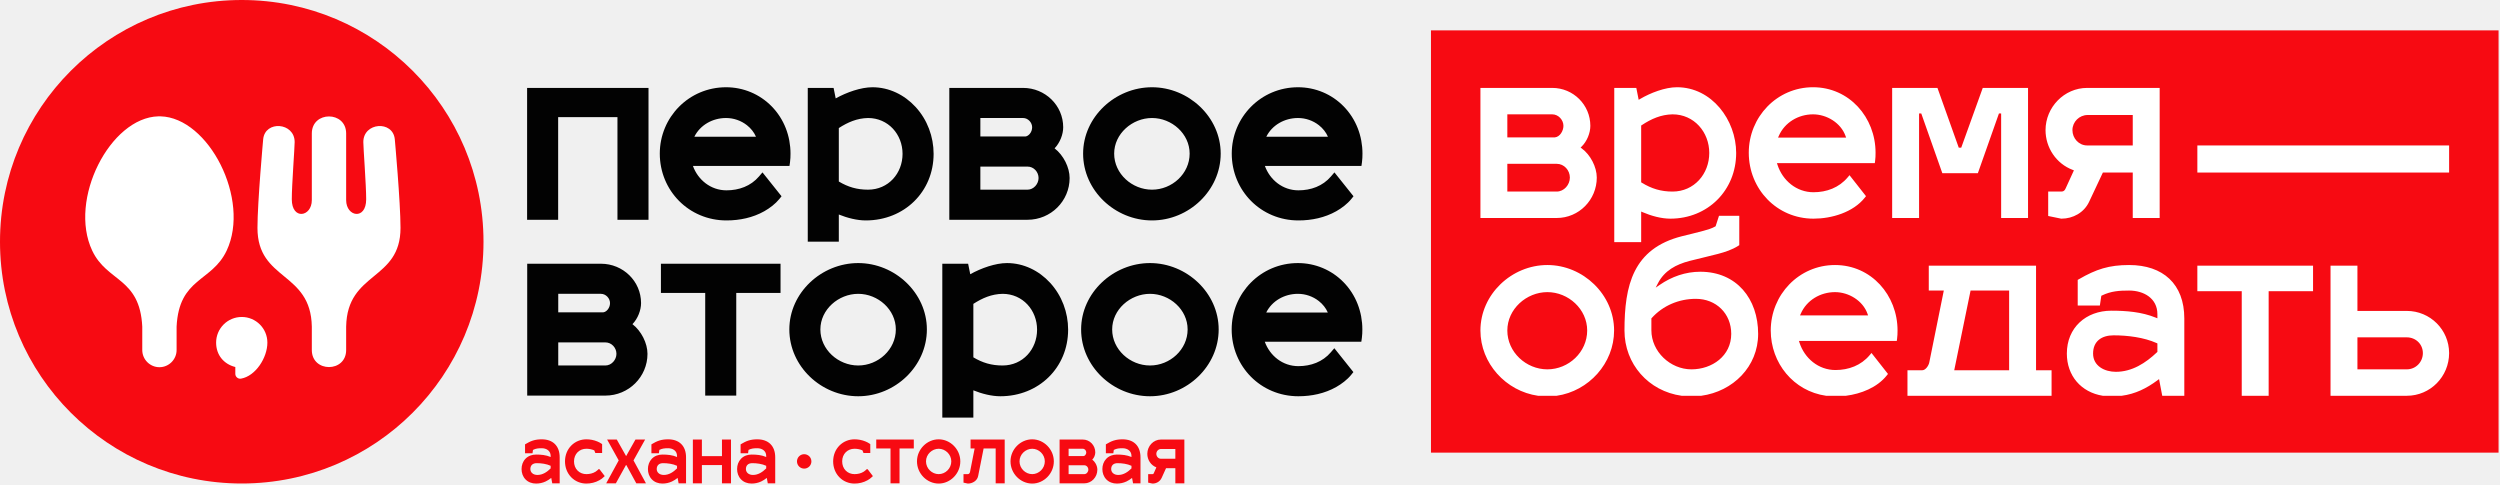
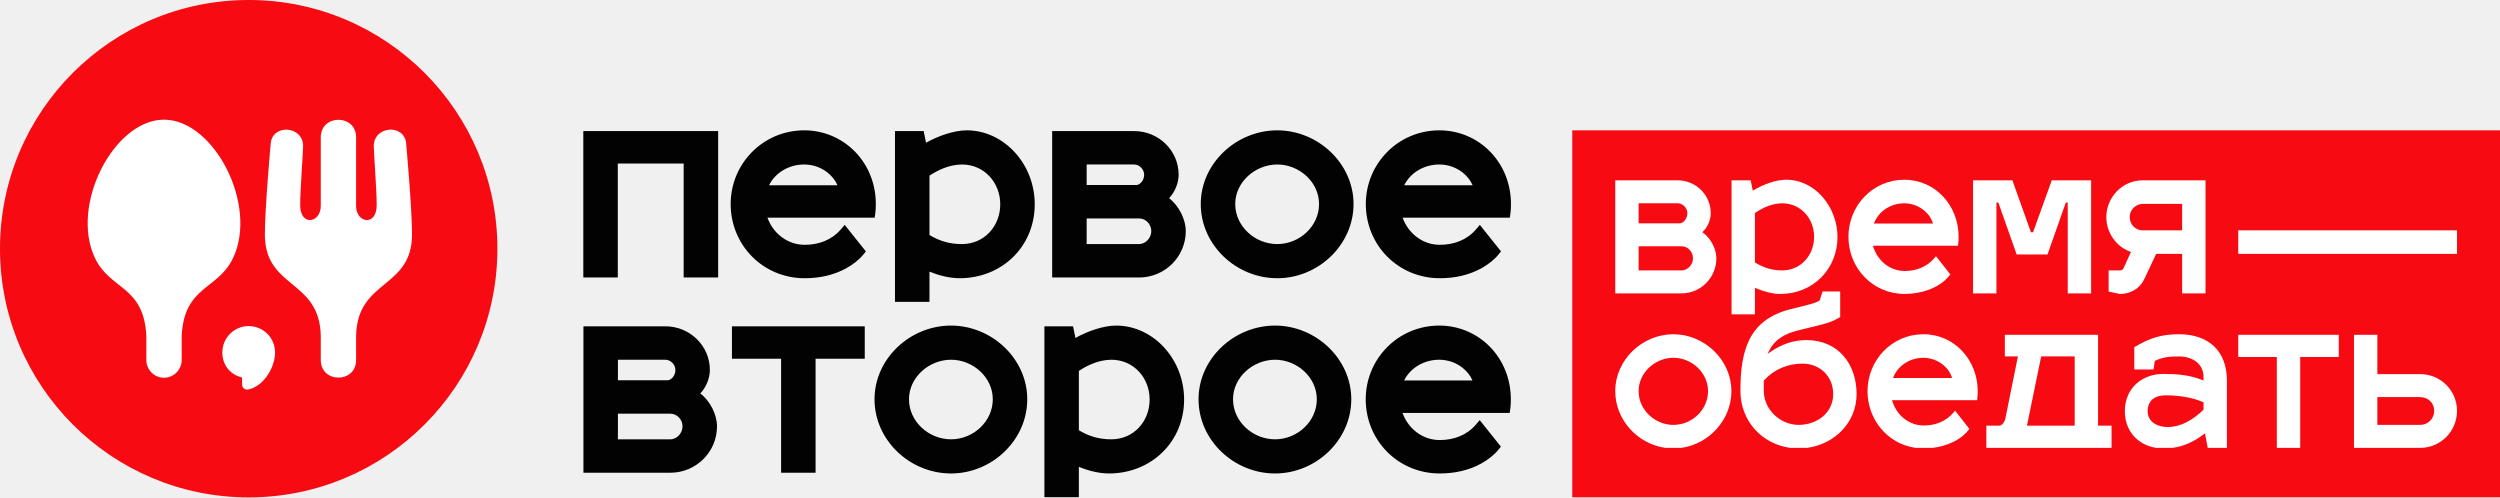
- <svg xmlns="http://www.w3.org/2000/svg" width="1383" height="268" viewBox="0 0 1383 268" fill="none">
-   <path fill-rule="evenodd" clip-rule="evenodd" d="M133.737 0C207.597 0 267.473 59.876 267.473 133.737C267.473 207.598 207.597 267.473 133.737 267.473C59.876 267.473 0 207.598 0 133.737C0 59.876 59.876 0 133.737 0Z" fill="#F70A12" />
-   <path fill-rule="evenodd" clip-rule="evenodd" d="M304.622 252.812V252.21C304.622 249.325 302.213 247.961 299.699 247.961C297.886 247.961 296.457 248.066 294.848 248.89L294.585 250.729H290.457V245.823L290.717 245.666C292.011 244.89 293.311 244.194 294.74 243.733C296.36 243.211 298.008 243.032 299.699 243.032C305.741 243.032 309.612 246.542 309.612 252.995V267.379H305.502L304.95 264.382C303.97 265.151 302.949 265.833 301.816 266.361C300.134 267.143 298.383 267.503 296.542 267.503C294.351 267.503 292.226 266.797 290.662 265.152C289.221 263.638 288.523 261.598 288.523 259.482C288.523 257.366 289.221 255.325 290.662 253.812C292.226 252.167 294.351 251.461 296.542 251.461C299.31 251.461 302.065 251.699 304.622 252.812ZM444.877 251.261C447.08 251.261 448.867 253.047 448.867 255.25C448.867 257.454 447.08 259.24 444.877 259.24C442.674 259.24 440.888 257.454 440.888 255.25C440.888 253.047 442.674 251.261 444.877 251.261ZM480.149 259.787L482.877 263.368L482.55 263.71C481.809 264.487 480.787 265.192 479.866 265.703C477.66 266.925 475.205 267.507 472.711 267.507C469.614 267.507 466.626 266.325 464.396 264.074C462.077 261.732 460.903 258.574 460.903 255.229C460.903 251.904 462.088 248.773 464.397 246.454C466.629 244.212 469.618 243.032 472.711 243.032C474.795 243.032 476.884 243.424 478.821 244.23C479.655 244.576 480.466 244.995 481.209 245.521L481.44 245.683V250.606H477.691L477.087 249.116C475.707 248.537 474.194 248.251 472.711 248.251C468.824 248.251 465.893 251.134 465.893 255.229C465.893 257.174 466.525 259.015 467.892 260.373C469.19 261.662 470.93 262.289 472.711 262.289C474.481 262.289 476.268 261.907 477.798 260.95C478.207 260.695 478.598 260.398 478.949 260.062C479.043 259.971 479.133 259.878 479.222 259.782C479.249 259.752 479.276 259.722 479.304 259.694C479.568 259.424 479.987 259.489 480.149 259.787ZM492.633 248.085H484.741V243.156H505.514V248.085H497.622V267.383H492.633V248.085ZM519.281 243.032C525.671 243.032 531.245 248.511 531.245 255.229C531.245 261.98 525.72 267.507 519.281 267.507C512.826 267.507 507.276 262.004 507.276 255.229C507.276 248.487 512.874 243.032 519.281 243.032ZM550.805 248.085H544.137L541.106 263.354C540.579 266.006 537.907 267.507 535.466 267.507H535.412L533.01 266.994V262.289H535.466C535.696 262.289 535.945 262.151 536.117 261.999C536.376 261.77 536.543 261.457 536.611 261.112L539.167 248.085H536.916V243.156H555.795V267.383H550.805V248.085ZM571.016 243.032C577.407 243.032 582.98 248.511 582.98 255.229C582.98 261.98 577.456 267.507 571.016 267.507C564.561 267.507 559.012 262.004 559.012 255.229C559.012 248.487 564.61 243.032 571.016 243.032ZM604.23 254.268C604.924 254.77 605.518 255.472 605.958 256.185C606.616 257.252 607.056 258.539 607.056 259.815C607.056 263.982 603.841 267.383 599.826 267.383H586.165V243.156H599.037C602.824 243.156 605.912 246.319 605.912 250.27C605.912 251.641 605.272 253.287 604.23 254.268ZM625.93 252.814V252.212C625.93 249.326 623.52 247.962 621.006 247.962C619.193 247.962 617.765 248.067 616.156 248.891L615.893 250.73H611.764V245.824L612.025 245.667C613.318 244.89 614.618 244.195 616.048 243.734C617.668 243.211 619.315 243.032 621.006 243.032C627.049 243.032 630.919 246.543 630.919 252.997V267.383H626.809L626.257 264.385C625.278 265.155 624.257 265.837 623.123 266.365C621.441 267.148 619.69 267.507 617.85 267.507C615.659 267.507 613.534 266.801 611.97 265.156C610.529 263.642 609.831 261.601 609.831 259.485C609.831 257.368 610.529 255.328 611.97 253.813C613.534 252.168 615.659 251.462 617.85 251.462C620.618 251.462 623.373 251.701 625.93 252.814ZM639.702 258.539C636.701 257.428 634.694 254.409 634.694 251.055C634.694 246.77 638.063 243.156 642.2 243.156H655.191V267.383H650.201V258.995H645.056L642.633 264.344C641.72 266.358 639.737 267.507 637.623 267.507H637.57L635.167 266.994V262.289H637.623C637.99 262.289 638.148 262.084 638.288 261.747H638.29L639.702 258.539ZM519.281 248.251C515.613 248.251 512.266 251.33 512.266 255.229C512.266 259.164 515.566 262.289 519.281 262.289C523.004 262.289 526.256 259.156 526.256 255.229C526.256 251.335 522.954 248.251 519.281 248.251ZM571.016 248.251C567.349 248.251 564.001 251.33 564.001 255.229C564.001 259.164 567.301 262.289 571.016 262.289C574.739 262.289 577.991 259.156 577.991 255.229C577.991 251.335 574.689 248.251 571.016 248.251ZM591.155 257.383V262.289H599.826C601.08 262.289 602.067 261.08 602.067 259.815C602.067 258.524 601.096 257.383 599.826 257.383H591.155ZM591.155 248.251V252.288H599.487C599.856 252.248 600.201 251.986 600.432 251.698C600.753 251.299 600.922 250.79 600.922 250.27C600.922 249.218 600.062 248.251 599.037 248.251H591.155ZM625.93 259.129V257.68C623.648 256.6 620.697 256.226 618.244 256.226C617.246 256.226 616.177 256.454 615.469 257.242C614.923 257.849 614.702 258.668 614.702 259.485C614.702 260.334 615.042 261.124 615.639 261.7C616.445 262.476 617.568 262.743 618.639 262.743C621.518 262.743 623.915 261.122 625.93 259.129ZM650.201 253.776V248.375H642.279C640.868 248.375 639.684 249.58 639.684 251.055C639.684 252.513 640.777 253.776 642.2 253.776H650.201ZM331.804 259.783L334.532 263.365L334.205 263.707C333.463 264.483 332.44 265.188 331.52 265.698C329.315 266.921 326.859 267.503 324.365 267.503C321.268 267.503 318.28 266.32 316.051 264.07C313.731 261.729 312.558 258.571 312.558 255.226C312.558 251.902 313.743 248.772 316.051 246.454C318.284 244.212 321.273 243.032 324.365 243.032C326.449 243.032 328.538 243.424 330.476 244.229C331.31 244.576 332.12 244.994 332.863 245.521L333.094 245.682V250.605H329.346L328.742 249.115C327.361 248.536 325.849 248.25 324.365 248.25C320.478 248.25 317.548 251.132 317.548 255.226C317.548 257.172 318.179 259.012 319.546 260.369C320.844 261.658 322.585 262.285 324.365 262.285C326.136 262.285 327.922 261.903 329.453 260.948C329.862 260.692 330.252 260.395 330.603 260.059C330.697 259.969 330.788 259.875 330.877 259.779C330.904 259.75 330.931 259.719 330.959 259.691C331.222 259.421 331.642 259.486 331.804 259.783ZM342.274 254.692L335.854 243.156H341.201L346.367 252.323L351.533 243.156H356.881L350.461 254.692L357.343 267.379H352.002L346.478 257.257H346.294L340.691 267.379H335.35L342.274 254.692ZM374.529 252.812V252.21C374.529 249.325 372.12 247.961 369.606 247.961C367.793 247.961 366.364 248.066 364.756 248.89L364.492 250.729H360.364V245.823L360.625 245.666C361.917 244.89 363.218 244.194 364.647 243.733C366.268 243.211 367.915 243.032 369.606 243.032C375.648 243.032 379.519 246.542 379.519 252.995V267.379H375.409L374.857 264.382C373.878 265.151 372.856 265.833 371.723 266.361C370.041 267.143 368.29 267.503 366.449 267.503C364.258 267.503 362.134 266.797 360.569 265.152C359.129 263.638 358.43 261.598 358.43 259.482C358.43 257.366 359.129 255.325 360.569 253.812C362.134 252.167 364.258 251.461 366.449 251.461C369.217 251.461 371.973 251.699 374.529 252.812ZM388.283 252.328H399.393V243.156H404.382V267.379H399.393V257.257H388.283V267.379H383.294V243.156H388.283V252.328ZM423.861 252.812V252.21C423.861 249.325 421.452 247.961 418.938 247.961C417.125 247.961 415.696 248.066 414.088 248.89L413.824 250.729H409.696V245.823L409.957 245.666C411.25 244.89 412.55 244.194 413.98 243.733C415.6 243.211 417.247 243.032 418.938 243.032C424.98 243.032 428.851 246.542 428.851 252.995V267.379H424.741L424.189 264.382C423.21 265.151 422.188 265.833 421.055 266.361C419.373 267.143 417.622 267.503 415.781 267.503C413.59 267.503 411.466 266.797 409.901 265.152C408.461 263.638 407.762 261.598 407.762 259.482C407.762 257.366 408.461 255.325 409.901 253.812C411.466 252.167 413.59 251.461 415.781 251.461C418.55 251.461 421.304 251.699 423.861 252.812ZM304.622 259.126V257.677C302.341 256.597 299.39 256.224 296.937 256.224C295.938 256.224 294.87 256.452 294.161 257.24C293.615 257.846 293.394 258.665 293.394 259.482C293.394 260.331 293.734 261.12 294.332 261.697C295.137 262.473 296.26 262.74 297.331 262.74C300.21 262.74 302.608 261.119 304.622 259.126ZM374.529 259.126V257.677C372.248 256.597 369.297 256.224 366.844 256.224C365.846 256.224 364.777 256.452 364.068 257.24C363.522 257.846 363.301 258.665 363.301 259.482C363.301 260.331 363.641 261.12 364.239 261.697C365.045 262.473 366.168 262.74 367.238 262.74C370.117 262.74 372.514 261.119 374.529 259.126ZM423.861 259.126V257.677C421.58 256.597 418.628 256.224 416.176 256.224C415.178 256.224 414.109 256.452 413.4 257.24C412.854 257.846 412.634 258.665 412.634 259.482C412.634 260.331 412.973 261.12 413.571 261.697C414.377 262.473 415.499 262.74 416.571 262.74C419.449 262.74 421.847 261.119 423.861 259.126Z" fill="#F70A12" />
-   <path fill-rule="evenodd" clip-rule="evenodd" d="M349.878 179.323C354.8 183.116 358.189 189.904 358.189 195.743C358.189 208.46 347.827 218.842 334.903 218.842H291.652V145.895H332.453C344.67 145.895 354.636 155.575 354.636 167.656C354.636 171.617 352.848 176.242 349.878 179.323ZM390.122 162.061H365.625V145.895H431.794V162.061H407.297V218.842H390.122V162.061ZM474.765 145.53C495.069 145.53 512.748 162.021 512.748 182.247C512.748 202.57 495.22 219.207 474.765 219.207C454.262 219.207 436.658 202.642 436.658 182.247C436.658 161.95 454.413 145.53 474.765 145.53ZM538.461 215.929V231.028H521.287V145.895H535.57L536.741 151.704C542.788 148.313 550.697 145.53 557.066 145.53C566.286 145.53 574.767 149.736 580.908 156.419C587.415 163.5 590.886 172.836 590.886 182.368C590.886 203.331 574.667 219.207 553.392 219.207C548.551 219.207 543.178 217.835 538.461 215.929ZM636.184 145.53C656.488 145.53 674.167 162.021 674.167 182.247C674.167 202.57 656.639 219.207 636.184 219.207C615.682 219.207 598.077 202.642 598.077 182.247C598.077 161.95 615.832 145.53 636.184 145.53ZM699.682 189.053C702.488 196.802 709.556 202.554 718.241 202.554C725.187 202.554 731.67 200.197 736.202 194.905L738.151 192.629L748.695 205.842L747.483 207.346C745.322 210.027 742.171 212.411 739.185 214.098C732.811 217.698 725.544 219.207 718.241 219.207C697.406 219.207 681.359 202.67 681.359 182.247C681.359 162.138 697.452 145.53 717.996 145.53C727.592 145.53 736.609 149.322 743.255 156.121C750.127 163.152 753.652 172.526 753.652 182.247C753.652 183.739 753.595 185.49 753.383 186.965L753.082 189.053H699.682ZM308.826 189.418V202.189H334.903C338.327 202.189 341.015 199.006 341.015 195.743C341.015 192.403 338.375 189.418 334.903 189.418H308.826ZM308.826 162.547V172.765H333.801C334.703 172.656 335.575 171.99 336.137 171.327C337.006 170.3 337.462 168.99 337.462 167.656C337.462 165.022 335.169 162.547 332.453 162.547H308.826ZM474.765 162.547C463.848 162.547 453.832 171.236 453.832 182.247C453.832 193.368 463.697 202.189 474.765 202.189C485.856 202.189 495.574 193.345 495.574 182.247C495.574 171.251 485.7 162.547 474.765 162.547ZM554.639 162.547C548.547 162.662 543.437 164.889 538.461 168.102V197.678C543.576 200.72 548.485 202.189 554.617 202.189C565.854 202.189 573.712 193.182 573.712 182.368C573.712 171.622 565.815 162.559 554.639 162.547ZM636.184 162.547C625.267 162.547 615.251 171.236 615.251 182.247C615.251 193.368 625.117 202.189 636.184 202.189C647.275 202.189 656.994 193.345 656.994 182.247C656.994 171.251 647.119 162.547 636.184 162.547ZM700.481 172.887H734.55C733.489 170.412 731.712 168.232 729.593 166.558C726.307 163.963 722.205 162.547 717.996 162.547C710.558 162.547 703.672 166.447 700.481 172.887Z" fill="#020202" />
-   <path fill-rule="evenodd" clip-rule="evenodd" d="M341.578 64.798H308.769V121.579H291.59V48.632H358.757V121.579H341.578V64.798ZM383.323 91.79C386.13 99.539 393.199 105.291 401.887 105.291C408.835 105.291 415.32 102.934 419.853 97.642L421.802 95.366L432.35 108.579L431.137 110.083C428.975 112.764 425.824 115.148 422.836 116.835C416.461 120.435 409.192 121.944 401.887 121.944C381.047 121.944 364.995 105.407 364.995 84.984C364.995 64.875 381.092 48.267 401.641 48.267C411.241 48.267 420.26 52.059 426.908 58.858C433.782 65.889 437.308 75.263 437.308 84.984C437.308 86.476 437.251 88.226 437.038 89.702L436.738 91.79H383.323ZM464.033 118.666V133.708H446.854V48.632H461.141L462.312 54.441C468.361 51.05 476.272 48.267 482.643 48.267C491.865 48.267 500.348 52.474 506.491 59.156C513 66.237 516.472 75.573 516.472 85.105C516.472 106.068 500.248 121.944 478.967 121.944C474.125 121.944 468.751 120.572 464.033 118.666ZM583.401 82.06C588.325 85.853 591.714 92.641 591.714 98.48C591.714 111.197 581.35 121.579 568.423 121.579H525.16V48.632H565.972C578.192 48.632 588.161 58.312 588.161 70.393C588.161 74.353 586.372 78.979 583.401 82.06ZM637.294 48.267C657.605 48.267 675.289 64.758 675.289 84.984C675.289 105.307 657.755 121.944 637.294 121.944C616.787 121.944 599.178 105.379 599.178 84.984C599.178 64.688 616.937 48.267 637.294 48.267ZM699.732 91.79C702.539 99.539 709.609 105.291 718.296 105.291C725.244 105.291 731.729 102.934 736.262 97.642L738.211 95.366L748.759 108.579L747.546 110.083C745.385 112.764 742.233 115.148 739.246 116.835C732.87 120.435 725.601 121.944 718.296 121.944C697.456 121.944 681.404 105.407 681.404 84.984C681.404 64.875 697.501 48.267 718.051 48.267C727.65 48.267 736.669 52.059 743.317 58.858C750.191 65.889 753.717 75.263 753.717 84.984C753.717 86.476 753.66 88.227 753.448 89.702L753.147 91.79H699.732ZM384.122 75.624H418.2C417.139 73.149 415.362 70.969 413.242 69.295C409.955 66.7 405.852 65.284 401.641 65.284C394.201 65.284 387.313 69.184 384.122 75.624ZM480.215 65.284C474.121 65.399 469.01 67.626 464.033 70.839V100.415C469.149 103.457 474.06 104.926 480.192 104.926C491.433 104.926 499.293 95.919 499.293 85.105C499.293 74.359 491.394 65.296 480.215 65.284ZM542.339 92.155V104.926H568.423C571.847 104.926 574.536 101.743 574.536 98.48C574.536 95.14 571.896 92.155 568.423 92.155H542.339ZM542.339 65.284V75.502H567.32C568.223 75.393 569.095 74.727 569.657 74.064C570.526 73.037 570.983 71.727 570.983 70.393C570.983 67.758 568.688 65.284 565.972 65.284H542.339ZM637.294 65.284C626.375 65.284 616.356 73.973 616.356 84.984C616.356 96.105 626.224 104.926 637.294 104.926C648.389 104.926 658.11 96.082 658.11 84.984C658.11 73.988 648.233 65.284 637.294 65.284ZM700.531 75.624H734.609C733.548 73.149 731.771 70.969 729.651 69.295C726.364 66.7 722.261 65.284 718.051 65.284C710.611 65.284 703.723 69.184 700.531 75.624Z" fill="#020202" />
-   <path fill-rule="evenodd" clip-rule="evenodd" d="M130.177 203.033C123.876 201.462 119.557 196.465 119.557 189.528C119.557 181.696 125.905 175.348 133.737 175.348C141.569 175.348 147.917 181.696 147.917 189.528C147.917 197.851 141.422 208.047 133.354 209.458C132.537 209.6 131.778 209.396 131.143 208.863C130.509 208.33 130.177 207.617 130.177 206.788V203.033ZM88.198 203.134C93.421 203.134 97.694 198.86 97.694 193.637V180.69C99.041 153.47 117.143 156.135 125.39 138.642C138.706 110.392 115.44 65.04 88.805 64.359C88.602 64.346 88.4 64.339 88.198 64.339C87.996 64.339 87.794 64.349 87.591 64.359C60.956 65.04 37.689 110.392 51.007 138.642C59.252 156.135 77.355 153.47 78.702 180.69V193.637C78.702 198.86 82.975 203.134 88.198 203.134ZM172.5 73.835V110.715C172.5 119.981 161.421 121.924 161.421 110.237C161.421 102.324 163.003 81.749 163.003 78.584C163.003 67.65 146.653 66.484 145.594 77.001C145.594 77.001 142.429 111.82 142.429 126.064C142.429 155.515 171.947 149.996 172.5 180.69V193.637C172.5 206.2 191.492 206.2 191.492 193.637V180.69C192.044 149.996 221.563 155.515 221.563 126.064C221.563 111.82 218.397 77.001 218.397 77.001C217.338 66.484 200.988 67.65 200.988 78.584C200.988 81.749 202.571 102.324 202.571 110.237C202.571 121.924 191.492 119.981 191.492 110.715V73.835C191.492 61.272 172.5 61.273 172.5 73.835Z" fill="white" />
-   <path fill-rule="evenodd" clip-rule="evenodd" d="M791.613 16.805H1382.2V250.398H791.613V16.805Z" fill="#F70A12" />
-   <path fill-rule="evenodd" clip-rule="evenodd" d="M1215.58 80.462H1354.85V95.453H1215.58V80.462Z" fill="white" />
-   <path fill-rule="evenodd" clip-rule="evenodd" d="M818.971 48.631V120.595H861.162C873.497 120.595 883.338 110.522 883.338 98.237C883.338 92.335 879.785 85.58 875.024 82.106L874.382 81.637L874.952 81.085C877.854 78.271 879.779 73.656 879.779 69.626C879.779 57.982 870.329 48.631 858.706 48.631H818.971ZM833.856 90.622H861.162C865.298 90.622 868.453 94.2 868.453 98.237C868.453 102.199 865.247 105.974 861.162 105.974H833.856V90.622ZM833.856 63.252H858.706C862.084 63.252 864.893 66.308 864.893 69.626C864.893 72.281 863.045 75.691 860.157 75.999H860.123H833.856L833.856 63.252ZM905.208 48.631H893.01V133.949H907.896V117.033L908.827 117.431C913.462 119.411 918.976 120.965 924.029 120.965C944.718 120.965 960.449 105.317 960.449 84.614C960.449 66.393 946.953 48.259 927.713 48.259C921.073 48.259 912.993 51.402 907.326 54.738L906.514 55.214L905.208 48.631ZM908.195 69.251C913.458 65.765 918.854 63.369 925.269 63.252C937.153 63.252 945.564 73.052 945.564 84.614C945.564 96.239 937.199 105.974 925.257 105.974C918.859 105.974 913.651 104.394 908.215 101.061L907.896 100.867V69.448L908.195 69.251ZM1037.14 90.252L1037.3 89.132C1037.52 87.621 1037.56 86.014 1037.56 84.49C1037.56 64.926 1023.02 48.259 1002.98 48.259C982.993 48.259 967.421 64.689 967.421 84.49C967.421 104.592 982.933 120.965 1003.23 120.965C1013.29 120.965 1025.16 117.477 1031.63 109.326L1032.27 108.519L1023.15 96.913L1022.12 98.138C1017.35 103.801 1010.52 106.346 1003.23 106.346C993.834 106.346 986.113 99.895 983.292 91.126L983.012 90.252H1037.14ZM984.03 75.19C987.295 67.694 994.905 63.252 1002.98 63.252C1010.53 63.252 1018.37 67.961 1020.95 75.233L1021.27 76.126H983.623L984.03 75.19ZM1071.8 48.631H1046.74V120.595H1061.63V62.755H1062.84L1074.5 95.825H1094.15L1105.82 62.755H1107.03V120.595H1121.91V48.631H1096.86L1084.95 81.699H1083.59L1071.8 48.631ZM1133.06 105.974V119.487L1140.25 120.965H1140.38C1146.83 120.965 1152.89 117.597 1155.68 111.672L1163.31 95.453H1179.84V120.595H1194.73V48.631H1154.62C1141.9 48.631 1131.59 59.341 1131.59 71.98C1131.59 81.669 1137.5 90.562 1146.62 93.979L1147.29 94.232L1142.75 104.146C1142.27 105.25 1141.68 105.974 1140.38 105.974H1133.06ZM1179.84 80.462H1154.62C1150 80.462 1146.47 76.512 1146.47 71.98C1146.47 67.391 1150.29 63.622 1154.87 63.622H1179.84V80.462ZM850.836 218.944H861.15C878.921 216.383 892.916 200.941 892.916 182.84C892.916 162.914 875.748 146.611 856.004 146.611C836.219 146.611 818.971 162.836 818.971 182.84C818.971 201.004 833.021 216.39 850.836 218.944ZM856.004 161.604C867.625 161.604 878.031 171.006 878.031 182.84C878.031 194.773 867.79 204.323 856.004 204.323C844.246 204.323 833.856 194.798 833.856 182.84C833.856 170.992 844.4 161.604 856.004 161.604ZM930.292 218.944H941.143C958.663 216.539 972.605 202.847 972.605 184.697C972.605 165.326 960.73 150.326 940.607 150.326C932.438 150.326 924.804 153.014 918.116 157.619L915.932 159.123L917.143 156.762C920.774 149.682 927.202 146.298 934.673 144.344C939.908 142.976 945.205 141.854 950.432 140.453C954.292 139.421 958.173 138.172 961.567 136.007L962.169 135.623V119.363H950.953L949.082 125.161L948.863 125.29C947.001 126.382 944.555 127.072 942.479 127.649C938.499 128.755 934.468 129.661 930.463 130.675C903.38 137.526 898.66 157.84 898.66 182.84C898.66 201.401 911.993 216.415 930.292 218.944ZM913.717 175.951C919.981 168.994 928.826 165.317 938.151 165.317C949.353 165.317 957.72 173.436 957.72 184.697C957.72 196.899 947.13 204.323 935.693 204.323C924.025 204.323 913.545 194.524 913.545 182.716V176.142L913.717 175.951ZM1049.3 188.602L1049.46 187.482C1049.67 185.971 1049.72 184.366 1049.72 182.84C1049.72 163.275 1035.18 146.611 1015.14 146.611C995.149 146.611 979.577 163.041 979.577 182.84C979.577 200.854 992.179 216.372 1010.17 218.944H1021.15C1029.48 217.88 1038.43 214.419 1043.78 207.676L1044.43 206.871L1035.31 195.265L1034.28 196.49C1029.51 202.153 1022.68 204.696 1015.38 204.696C1005.99 204.696 998.269 198.247 995.448 189.475L995.168 188.602H1049.3ZM1015.14 161.604C1022.69 161.604 1030.53 166.311 1033.1 173.585L1033.42 174.477H995.779L996.186 173.542C999.451 166.044 1007.06 161.604 1015.14 161.604ZM1126.34 146.983H1067V160.735H1075.31L1067.27 200.539C1066.94 202.19 1065.27 204.82 1063.39 204.82H1055.21V218.944C1081.79 218.944 1108.36 218.944 1134.93 218.944V204.82H1126.34V146.983ZM1081.08 204.82L1090.12 160.735H1111.45V204.82H1081.08ZM1163.27 218.944H1173.73C1181.28 217.93 1187.47 214.856 1193.54 210.354L1194.39 209.72L1196.15 218.944H1208.36V176.154C1208.36 157.079 1196.55 146.611 1177.83 146.611C1166.69 146.611 1159.61 148.921 1150.04 154.463L1149.39 154.84V169.033H1161.64L1162.45 163.627L1162.77 163.471C1167.79 161.034 1172.34 160.735 1177.83 160.735C1185.84 160.735 1193.47 164.965 1193.47 173.799V176.08L1192.55 175.707C1184.76 172.546 1176.34 171.877 1168.01 171.877C1153.95 171.877 1143.38 181.26 1143.38 195.596C1143.38 207.848 1151.23 217.011 1163.27 218.944ZM1193.26 194.869C1186.95 200.856 1179.45 205.687 1170.47 205.687C1164.33 205.687 1157.89 202.526 1157.89 195.596C1157.89 188.657 1162.73 185.507 1169.24 185.507C1176.98 185.507 1185.97 186.615 1193.08 189.797L1193.47 189.974V194.671L1193.26 194.869ZM1240.13 218.944H1255.02V161.107H1279.58V146.983H1215.57V161.107H1240.13V218.944ZM1304.13 146.983H1289.25V218.944H1331.44C1344.46 218.944 1354.85 208.313 1354.85 195.347C1354.85 182.414 1344.36 171.999 1331.44 171.999H1304.13V146.983ZM1304.13 204.323V186.62H1331.44C1336.37 186.62 1340.33 190.372 1340.33 195.347C1340.33 200.288 1336.41 204.323 1331.44 204.323H1304.13Z" fill="white" />
+ <svg xmlns="http://www.w3.org/2000/svg" width="5179" height="1031" viewBox="0 0 5179 1031" fill="none">
+   <path fill-rule="evenodd" clip-rule="evenodd" d="M1450.78 814.987C1471.25 830.763 1485.34 858.988 1485.34 883.269C1485.34 936.153 1442.26 979.325 1388.51 979.325H1208.66V675.979H1378.32C1429.13 675.979 1470.57 716.233 1470.57 766.473C1470.57 782.942 1463.13 802.174 1450.78 814.987ZM1618.14 743.204H1516.27V675.979H1791.42V743.204H1689.55V979.325H1618.14V743.204ZM1970.12 674.462C2054.55 674.462 2128.07 743.041 2128.07 827.146C2128.07 911.658 2055.18 980.841 1970.12 980.841C1884.86 980.841 1811.65 911.96 1811.65 827.146C1811.65 742.746 1885.48 674.462 1970.12 674.462ZM2234.99 967.212V1030H2163.58V675.979H2222.97L2227.84 700.137C2252.99 686.035 2285.87 674.462 2312.36 674.462C2350.7 674.462 2385.97 691.955 2411.51 719.745C2438.57 749.192 2453 788.013 2453 827.652C2453 914.823 2385.55 980.841 2297.08 980.841C2276.95 980.841 2254.61 975.137 2234.99 967.212ZM2641.37 674.462C2725.8 674.462 2799.32 743.041 2799.32 827.146C2799.32 911.658 2726.43 980.841 2641.37 980.841C2556.11 980.841 2482.9 911.96 2482.9 827.146C2482.9 742.746 2556.73 674.462 2641.37 674.462ZM2905.42 855.45C2917.09 887.673 2946.48 911.593 2982.59 911.593C3011.48 911.593 3038.44 901.792 3057.28 879.784L3065.39 870.321L3109.24 925.265L3104.19 931.521C3095.21 942.671 3082.11 952.584 3069.69 959.599C3043.18 974.568 3012.96 980.841 2982.59 980.841C2895.96 980.841 2829.22 912.075 2829.22 827.146C2829.22 743.526 2896.14 674.462 2981.57 674.462C3021.48 674.462 3058.98 690.23 3086.61 718.506C3115.19 747.742 3129.85 786.724 3129.85 827.146C3129.85 833.351 3129.61 840.632 3128.73 846.769L3127.48 855.45H2905.42ZM1280.07 856.968V910.077H1388.51C1402.75 910.077 1413.93 896.838 1413.93 883.269C1413.93 869.38 1402.95 856.968 1388.51 856.968H1280.07ZM1280.07 745.227V787.718H1383.93C1387.68 787.263 1391.31 784.495 1393.64 781.736C1397.26 777.469 1399.15 772.021 1399.15 766.473C1399.15 755.517 1389.62 745.227 1378.32 745.227H1280.07ZM1970.12 745.227C1924.72 745.227 1883.07 781.361 1883.07 827.146C1883.07 873.392 1924.09 910.077 1970.12 910.077C2016.24 910.077 2056.65 873.298 2056.65 827.146C2056.65 781.42 2015.59 745.227 1970.12 745.227ZM2302.27 745.227C2276.93 745.707 2255.68 754.967 2234.99 768.326V891.316C2256.26 903.967 2276.68 910.077 2302.17 910.077C2348.9 910.077 2381.58 872.622 2381.58 827.652C2381.58 782.964 2348.74 745.278 2302.27 745.227ZM2641.37 745.227C2595.97 745.227 2554.32 781.361 2554.32 827.146C2554.32 873.392 2595.34 910.077 2641.37 910.077C2687.49 910.077 2727.9 873.298 2727.9 827.146C2727.9 781.42 2686.84 745.227 2641.37 745.227ZM2908.74 788.225H3050.41C3046 777.932 3038.61 768.868 3029.8 761.908C3016.14 751.115 2999.08 745.227 2981.57 745.227C2950.64 745.227 2922.01 761.444 2908.74 788.225Z" fill="#020202" />
+   <path fill-rule="evenodd" clip-rule="evenodd" d="M1416.27 338.742H1279.83V574.863H1208.4V271.517H1487.71V574.863H1416.27V338.742ZM1589.86 450.988C1601.53 483.212 1630.93 507.131 1667.06 507.131C1695.95 507.131 1722.92 497.329 1741.77 475.321L1749.87 465.859L1793.74 520.803L1788.69 527.059C1779.7 538.209 1766.6 548.122 1754.18 555.136C1727.66 570.106 1697.44 576.38 1667.06 576.38C1580.4 576.38 1513.65 507.613 1513.65 422.684C1513.65 339.064 1580.58 270 1666.04 270C1705.96 270 1743.46 285.769 1771.11 314.044C1799.69 343.28 1814.35 382.263 1814.35 422.684C1814.35 428.89 1814.12 436.169 1813.23 442.306L1811.98 450.988H1589.86ZM1925.49 562.75V625.302H1854.05V271.517H1913.46L1918.33 295.675C1943.48 281.573 1976.38 270 2002.88 270C2041.23 270 2076.5 287.493 2102.05 315.283C2129.12 344.73 2143.55 383.551 2143.55 423.19C2143.55 510.361 2076.09 576.38 1987.59 576.38C1967.46 576.38 1945.11 570.675 1925.49 562.75ZM2421.87 410.525C2442.35 426.301 2456.44 454.525 2456.44 478.807C2456.44 531.691 2413.34 574.863 2359.59 574.863H2179.68V271.517H2349.4C2400.21 271.517 2441.67 311.77 2441.67 362.01C2441.67 378.479 2434.23 397.713 2421.87 410.525ZM2645.98 270C2730.44 270 2803.98 338.579 2803.98 422.684C2803.98 507.196 2731.07 576.38 2645.98 576.38C2560.7 576.38 2487.48 507.499 2487.48 422.684C2487.48 338.284 2561.33 270 2645.98 270ZM2905.63 450.988C2917.3 483.212 2946.7 507.131 2982.82 507.131C3011.72 507.131 3038.68 497.329 3057.53 475.321L3065.64 465.859L3109.5 520.803L3104.46 527.059C3095.47 538.209 3082.36 548.121 3069.94 555.136C3043.43 570.106 3013.2 576.38 2982.82 576.38C2896.16 576.38 2829.41 507.613 2829.41 422.684C2829.41 339.064 2896.35 270 2981.8 270C3021.72 270 3059.23 285.769 3086.87 314.044C3115.46 343.28 3130.12 382.263 3130.12 422.684C3130.12 428.889 3129.88 436.17 3129 442.307L3127.75 450.988H2905.63ZM1593.18 383.762H1734.9C1730.48 373.469 1723.09 364.406 1714.28 357.446C1700.61 346.653 1683.55 340.764 1666.04 340.764C1635.1 340.764 1606.46 356.981 1593.18 383.762ZM1992.78 340.764C1967.44 341.244 1946.18 350.505 1925.49 363.864V486.855C1946.76 499.505 1967.18 505.614 1992.69 505.614C2039.43 505.614 2072.11 468.16 2072.11 423.19C2072.11 378.502 2039.27 340.815 1992.78 340.764ZM2251.12 452.505V505.614H2359.59C2373.83 505.614 2385.01 492.375 2385.01 478.807C2385.01 464.918 2374.03 452.505 2359.59 452.505H2251.12ZM2251.12 340.764V383.256H2355C2358.75 382.801 2362.38 380.033 2364.72 377.274C2368.33 373.007 2370.23 367.558 2370.23 362.01C2370.23 351.055 2360.69 340.764 2349.4 340.764H2251.12ZM2645.98 340.764C2600.58 340.764 2558.91 376.899 2558.91 422.684C2558.91 468.93 2599.95 505.614 2645.98 505.614C2692.12 505.614 2732.54 468.836 2732.54 422.684C2732.54 376.959 2691.47 340.764 2645.98 340.764ZM2908.95 383.762H3050.66C3046.25 373.469 3038.86 364.406 3030.04 357.446C3016.38 346.653 2999.31 340.764 2981.8 340.764C2950.86 340.764 2922.22 356.981 2908.95 383.762Z" fill="#020202" />
+   <path fill-rule="evenodd" clip-rule="evenodd" d="M515.199 0C799.735 0 1030.4 230.663 1030.4 515.199C1030.4 799.735 799.735 1030.4 515.199 1030.4C230.663 1030.4 0 799.735 0 515.199C0 230.663 230.663 0 515.199 0Z" fill="#F70A12" />
+   <path fill-rule="evenodd" clip-rule="evenodd" d="M501.485 782.15C477.211 776.099 460.574 756.848 460.574 730.126C460.574 699.956 485.03 675.499 515.2 675.499C545.37 675.499 569.827 699.956 569.827 730.126C569.827 762.189 544.804 801.467 513.723 806.901C510.579 807.451 507.652 806.663 505.208 804.61C502.765 802.557 501.485 799.808 501.485 796.616V782.15ZM339.769 782.538C359.888 782.538 376.35 766.077 376.35 745.956V696.077C381.539 591.217 451.276 601.483 483.043 534.095C534.344 425.265 444.714 250.554 342.107 247.934C341.323 247.883 340.546 247.856 339.769 247.856C338.99 247.856 338.213 247.895 337.43 247.934C234.822 250.554 145.192 425.265 196.495 534.095C228.26 601.483 297.997 591.217 303.186 696.077V745.956C303.186 766.077 319.648 782.538 339.769 782.538ZM664.526 284.439V426.512C664.526 462.206 621.847 469.693 621.847 424.67C621.847 394.185 627.944 314.923 627.944 302.73C627.944 260.611 564.958 256.118 560.877 296.632C560.877 296.632 548.683 430.767 548.683 485.64C548.683 599.094 662.398 577.835 664.526 696.077V745.956C664.526 794.353 737.69 794.353 737.69 745.956V696.077C739.819 577.835 853.534 599.094 853.534 485.64C853.534 430.767 841.34 296.632 841.34 296.632C837.259 256.118 774.273 260.611 774.273 302.73C774.273 314.923 780.37 394.185 780.37 424.67C780.37 469.693 737.69 462.206 737.69 426.512V284.439C737.69 236.042 664.526 236.043 664.526 284.439Z" fill="white" />
+   <path fill-rule="evenodd" clip-rule="evenodd" d="M3257.12 270H5178.99V1030.14H3257.12V270Z" fill="#F70A12" />
+   <path fill-rule="evenodd" clip-rule="evenodd" d="M4636.76 477.147H5089.96V525.93H4636.76V477.147Z" fill="white" />
+   <path fill-rule="evenodd" clip-rule="evenodd" d="M3346.14 373.567V607.747H3483.44C3523.58 607.747 3555.6 574.968 3555.6 534.991C3555.6 515.785 3544.04 493.803 3528.55 482.497L3526.46 480.971L3528.32 479.176C3537.76 470.018 3544.02 455.001 3544.02 441.885C3544.02 403.996 3513.27 373.567 3475.45 373.567H3346.14ZM3394.58 510.211H3483.44C3496.9 510.211 3507.17 521.852 3507.17 534.991C3507.17 547.883 3496.74 560.169 3483.44 560.169H3394.58V510.211ZM3394.58 421.144H3475.45C3486.44 421.144 3495.58 431.088 3495.58 441.885C3495.58 450.527 3489.57 461.623 3480.17 462.625H3480.06H3394.58L3394.58 421.144ZM3626.77 373.567H3587.08V651.202H3635.52V596.157L3638.55 597.451C3653.63 603.893 3671.58 608.951 3688.02 608.951C3755.34 608.951 3806.54 558.029 3806.54 490.66C3806.54 431.366 3762.62 372.354 3700.01 372.354C3678.4 372.354 3652.11 382.582 3633.66 393.439L3631.02 394.987L3626.77 373.567ZM3636.49 440.665C3653.62 429.323 3671.18 421.526 3692.05 421.144C3730.73 421.144 3758.1 453.033 3758.1 490.66C3758.1 528.49 3730.88 560.169 3692.02 560.169C3671.19 560.169 3654.25 555.028 3636.56 544.179L3635.52 543.551V441.309L3636.49 440.665ZM4056.11 509.006L4056.62 505.362C4057.33 500.446 4057.46 495.217 4057.46 490.256C4057.46 426.591 4010.15 372.354 3944.95 372.354C3879.9 372.354 3829.22 425.821 3829.22 490.256C3829.22 555.672 3879.7 608.951 3945.74 608.951C3978.49 608.951 4017.11 597.601 4038.16 571.077L4040.25 568.451L4010.59 530.682L4007.23 534.669C3991.69 553.098 3969.49 561.38 3945.74 561.38C3915.18 561.38 3890.05 540.386 3880.87 511.85L3879.96 509.006H4056.11ZM3883.27 459.992C3893.9 435.6 3918.66 421.144 3944.95 421.144C3969.52 421.144 3995.02 436.468 4003.4 460.134L4004.44 463.037H3881.95L3883.27 459.992ZM4168.89 373.567H4087.34V607.747H4135.78V419.528H4139.73L4177.68 527.143H4241.62L4279.58 419.528H4283.53V607.747H4331.97V373.567H4250.43L4211.67 481.173H4207.25L4168.89 373.567ZM4368.24 560.169V604.14L4391.62 608.951H4392.06C4413.06 608.951 4432.78 597.99 4441.84 578.709L4466.68 525.93H4520.47V607.747H4568.92V373.567H4438.41C4397.01 373.567 4363.45 408.418 4363.45 449.547C4363.45 481.076 4382.69 510.017 4412.35 521.135L4414.53 521.958L4399.77 554.22C4398.22 557.812 4396.3 560.169 4392.06 560.169H4368.24ZM4520.47 477.147H4438.41C4423.37 477.147 4411.88 464.294 4411.88 449.547C4411.88 434.612 4424.31 422.35 4439.21 422.35H4520.47V477.147ZM3449.84 927.79H3483.4C3541.23 919.455 3586.77 869.206 3586.77 810.3C3586.77 745.461 3530.91 692.406 3466.66 692.406C3402.27 692.406 3346.14 745.206 3346.14 810.3C3346.14 869.408 3391.87 919.478 3449.84 927.79ZM3466.66 741.196C3504.47 741.196 3538.34 771.79 3538.34 810.3C3538.34 849.132 3505.01 880.212 3466.66 880.212C3428.39 880.212 3394.58 849.214 3394.58 810.3C3394.58 771.745 3428.9 741.196 3466.66 741.196ZM3708.4 927.79H3743.71C3800.72 919.964 3846.09 875.408 3846.09 816.345C3846.09 753.309 3807.45 704.497 3741.97 704.497C3715.38 704.497 3690.54 713.243 3668.78 728.23L3661.67 733.123L3665.61 725.439C3677.43 702.402 3698.35 691.388 3722.66 685.028C3739.69 680.576 3756.93 676.926 3773.94 672.369C3786.5 669.01 3799.13 664.947 3810.17 657.899L3812.13 656.649V603.736H3775.64L3769.54 622.606L3768.83 623.025C3762.77 626.579 3754.81 628.824 3748.06 630.702C3735.11 634.301 3721.99 637.248 3708.96 640.547C3620.83 662.844 3605.46 728.948 3605.46 810.3C3605.46 870.703 3648.85 919.56 3708.4 927.79ZM3654.46 787.884C3674.85 765.243 3703.63 753.279 3733.98 753.279C3770.43 753.279 3797.65 779.698 3797.65 816.345C3797.65 856.052 3763.19 880.212 3725.98 880.212C3688.01 880.212 3653.9 848.324 3653.9 809.896V788.505L3654.46 787.884ZM4095.66 829.05L4096.18 825.406C4096.88 820.49 4097.03 815.268 4097.03 810.3C4097.03 746.636 4049.72 692.406 3984.5 692.406C3919.45 692.406 3868.78 745.873 3868.78 810.3C3868.78 868.922 3909.79 919.418 3968.33 927.79H4004.07C4031.16 924.326 4060.31 913.066 4077.72 891.121L4079.81 888.502L4050.14 850.733L4046.78 854.721C4031.26 873.149 4009.05 881.424 3985.3 881.424C3954.73 881.424 3929.61 860.437 3920.43 831.893L3919.51 829.05H4095.66ZM3984.5 741.196C4009.08 741.196 4034.57 756.512 4042.97 780.185L4044 783.088H3921.51L3922.83 780.043C3933.45 755.644 3958.22 741.196 3984.5 741.196ZM4346.36 693.618H4153.27V738.368H4180.3L4154.16 867.897C4153.07 873.269 4147.65 881.829 4141.53 881.829H4114.92V927.79C4201.39 927.79 4287.86 927.79 4374.33 927.79V881.829H4346.36V693.618ZM4199.08 881.829L4228.5 738.368H4297.92V881.829H4199.08ZM4466.56 927.79H4500.6C4525.14 924.491 4545.28 914.487 4565.03 899.838L4567.82 897.773L4573.56 927.79H4613.27V788.543C4613.27 726.472 4574.85 692.406 4513.93 692.406C4477.67 692.406 4454.63 699.925 4423.5 717.957L4421.38 719.184V765.37H4461.25L4463.86 747.78L4464.9 747.272C4481.24 739.341 4496.07 738.368 4513.93 738.368C4539.99 738.368 4564.82 752.135 4564.82 780.881V788.303L4561.84 787.09C4536.46 776.803 4509.09 774.626 4481.96 774.626C4436.23 774.626 4401.81 805.16 4401.81 851.81C4401.81 891.682 4427.36 921.498 4466.56 927.79ZM4564.15 849.446C4543.61 868.929 4519.21 884.649 4489.96 884.649C4469.98 884.649 4449.05 874.361 4449.05 851.81C4449.05 829.229 4464.8 818.98 4485.96 818.98C4511.16 818.98 4540.4 822.586 4563.54 832.941L4564.82 833.517V848.802L4564.15 849.446ZM4716.67 927.79H4765.1V739.58H4845.02V693.618H4636.75V739.58H4716.67V927.79ZM4924.94 693.618H4876.5V927.79H5013.79C5056.15 927.79 5089.96 893.193 5089.96 851.002C5089.96 808.916 5055.84 775.022 5013.79 775.022H4924.94V693.618ZM4924.94 880.212V822.601H5013.79C5029.83 822.601 5042.72 834.811 5042.72 851.002C5042.72 867.081 5029.95 880.212 5013.79 880.212H4924.94Z" fill="white" />
</svg>
